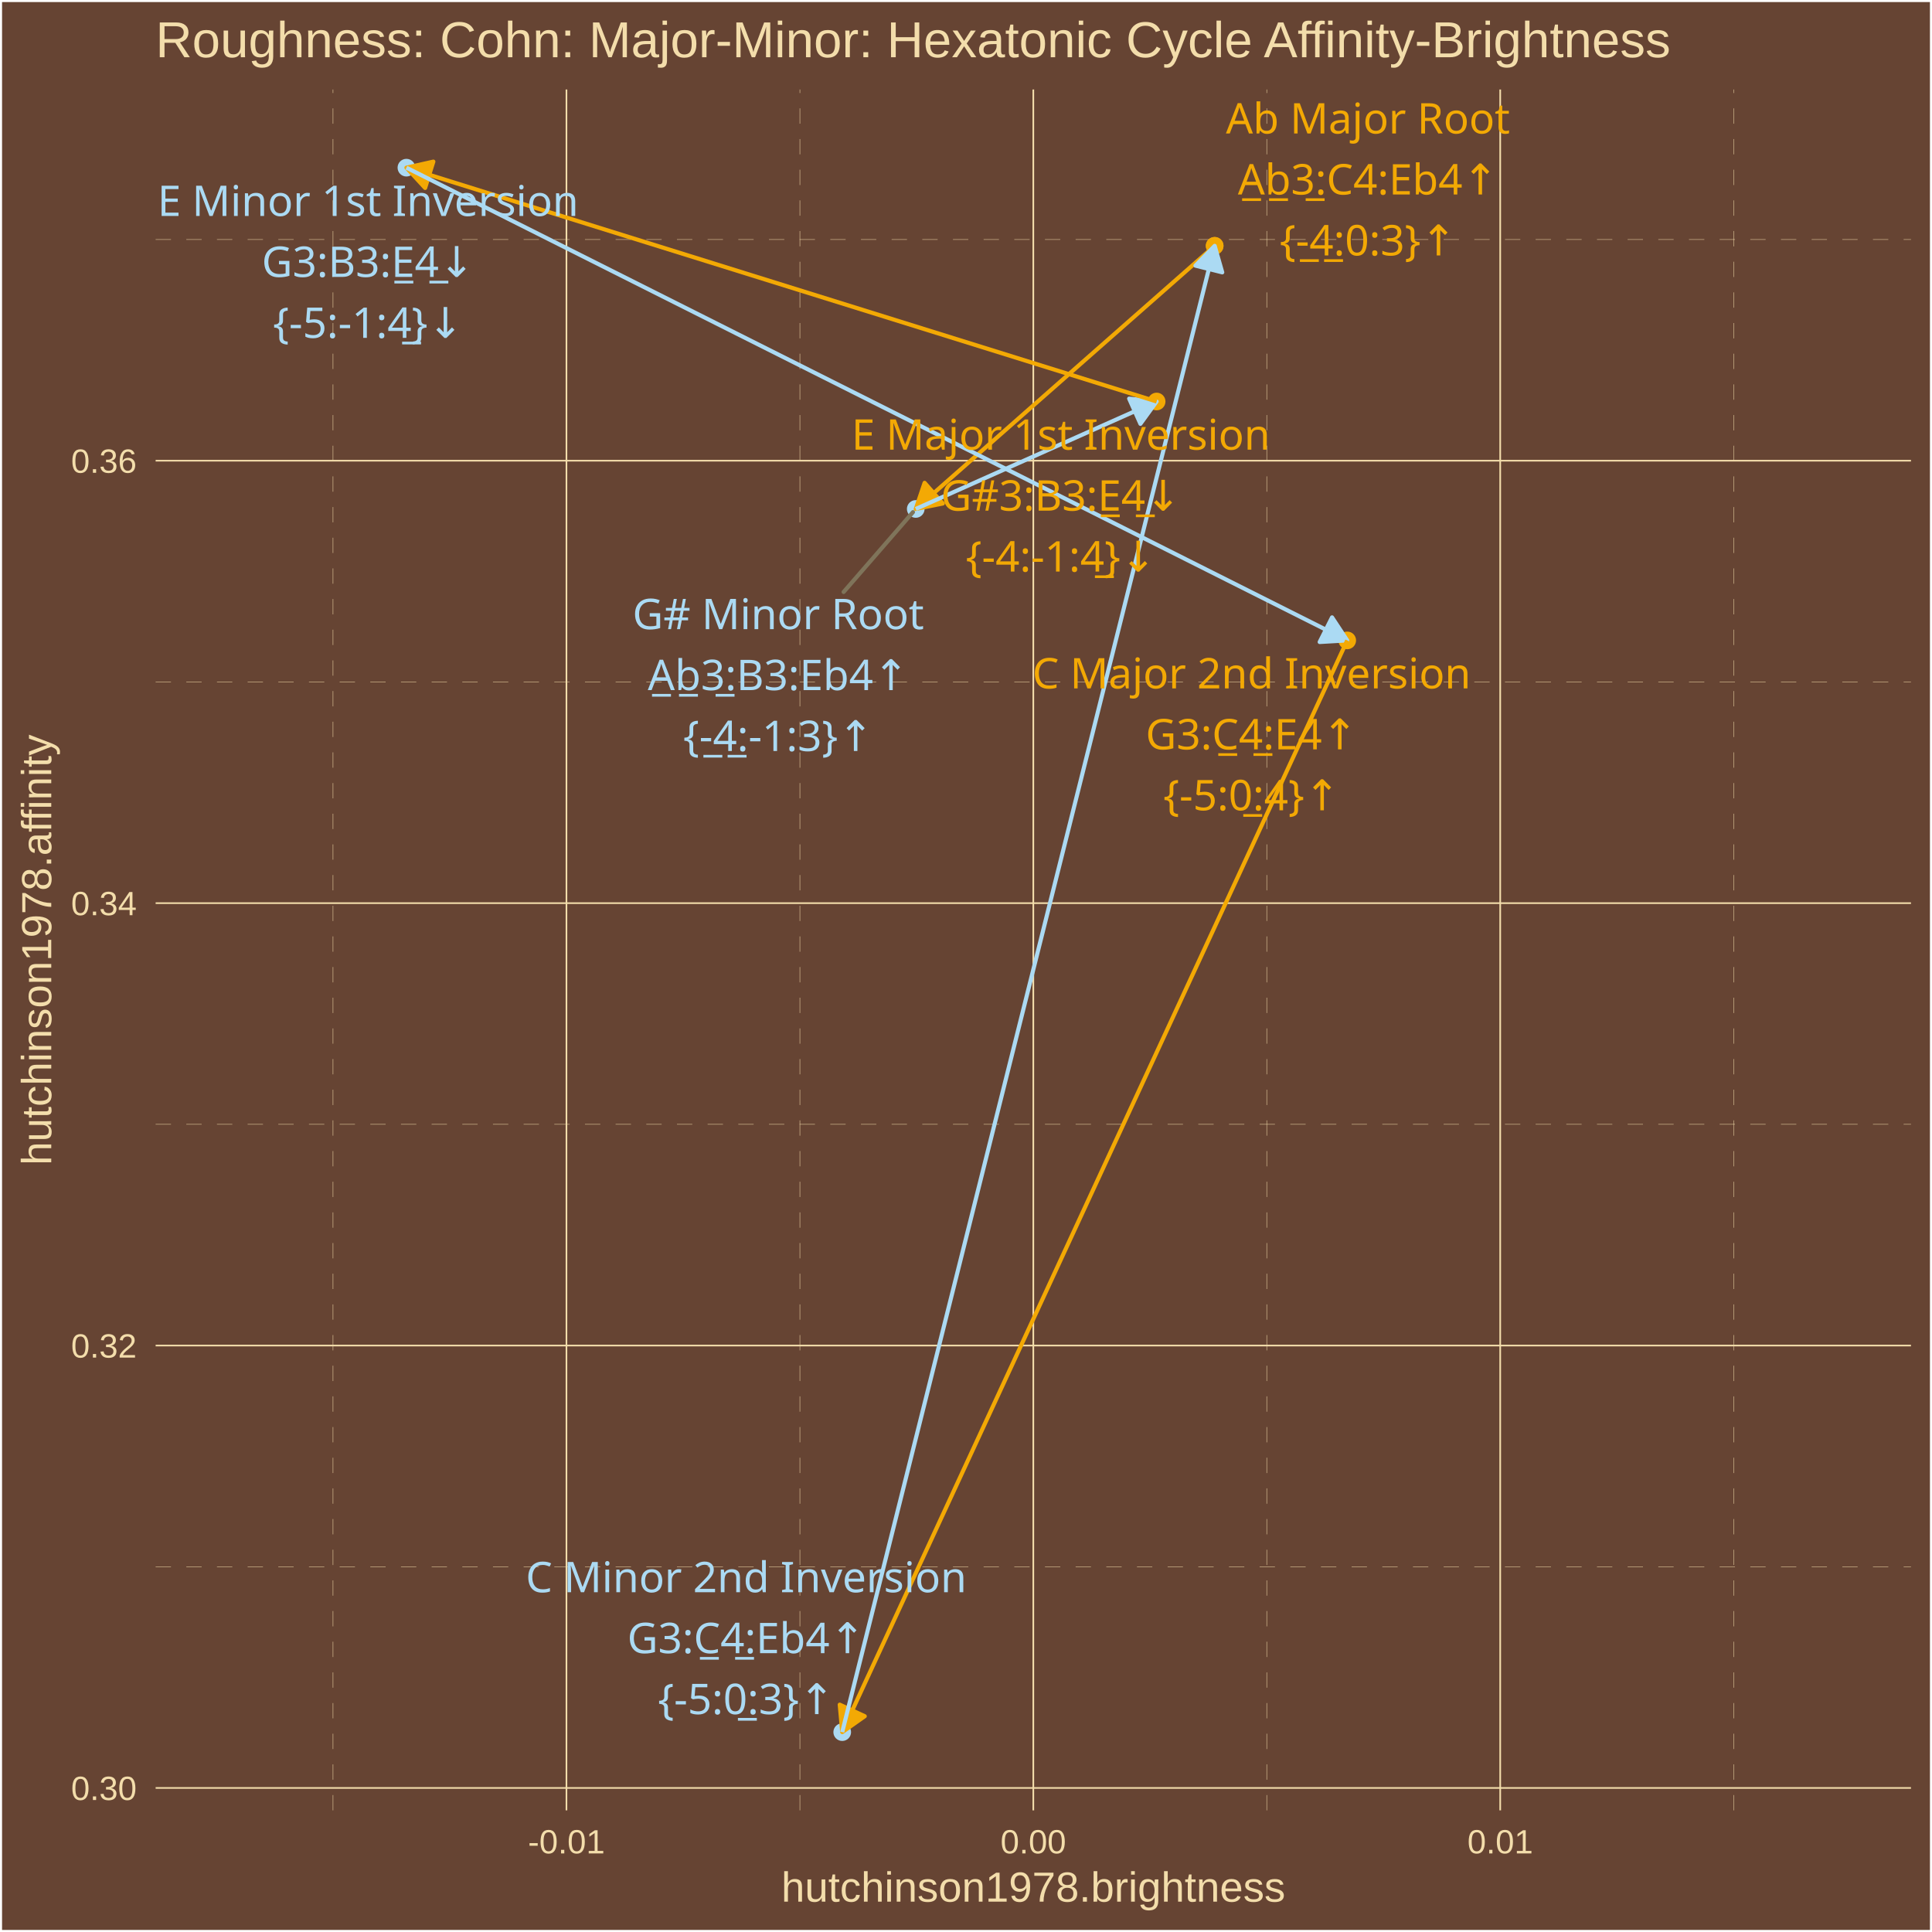
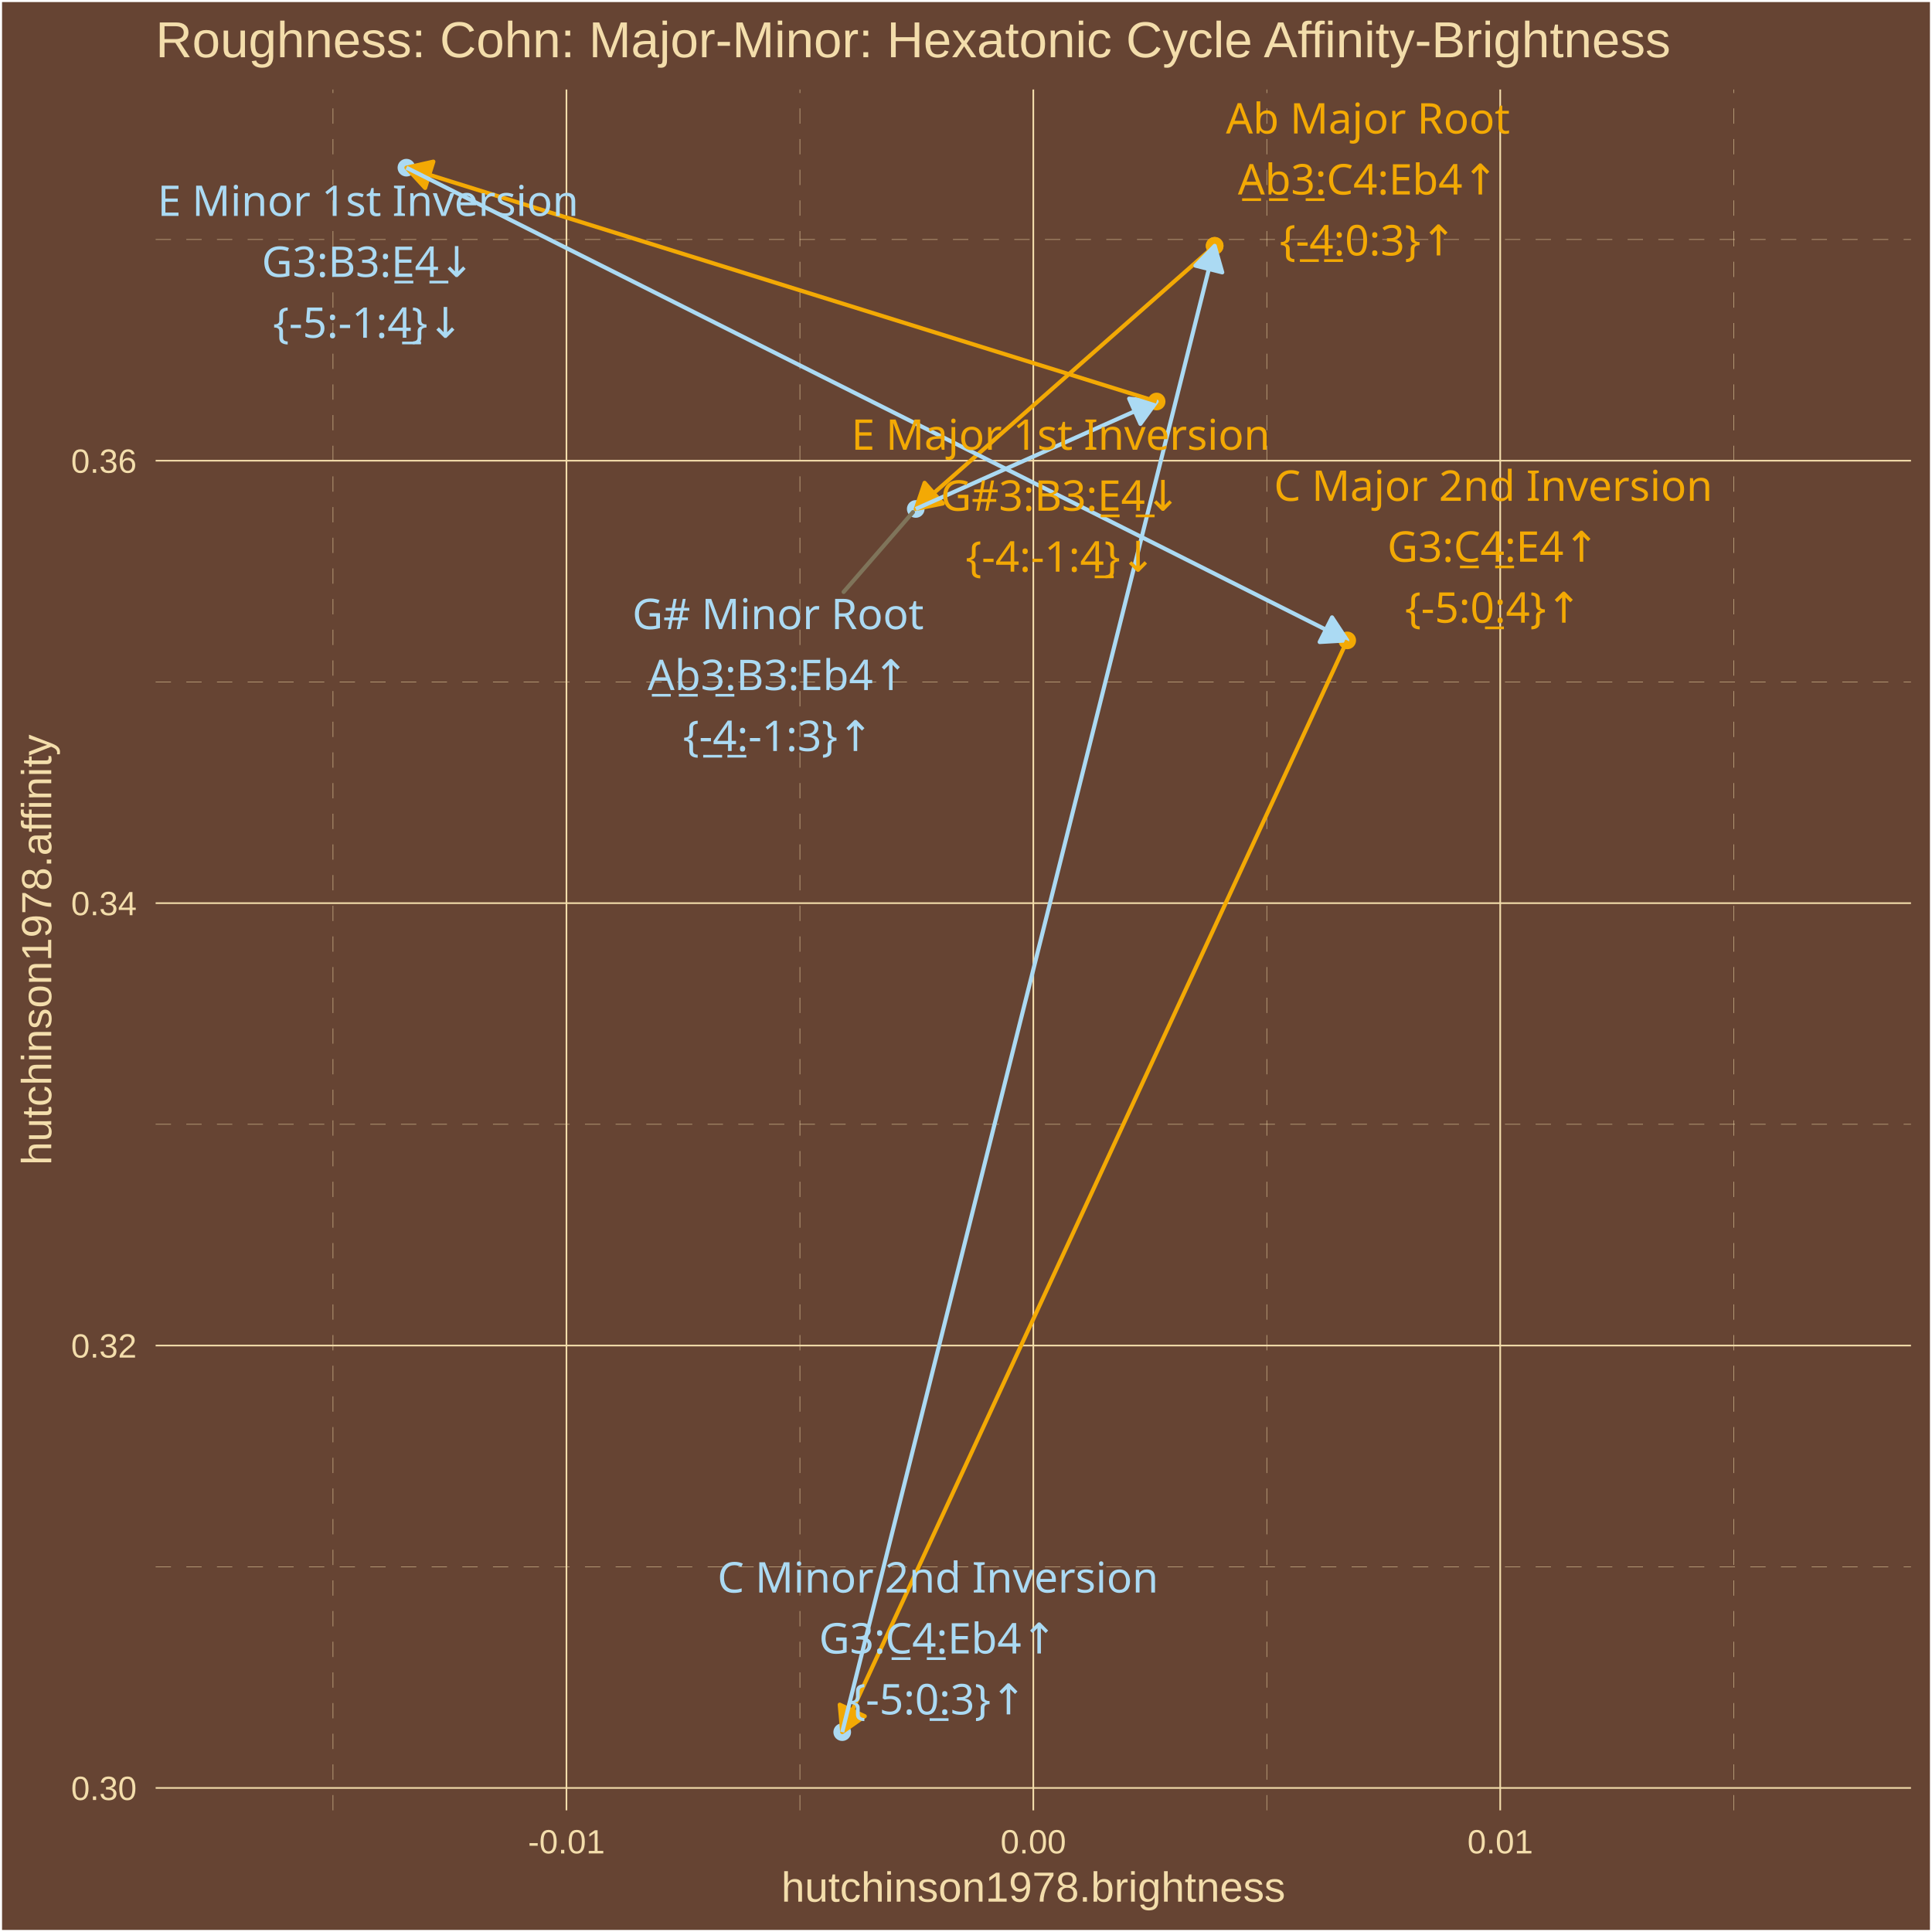
<svg xmlns="http://www.w3.org/2000/svg" class="svglite" width="504.00pt" height="504.00pt" viewBox="0 0 504.00 504.00">
  <defs>
    <style type="text/css">
    .svglite line, .svglite polyline, .svglite polygon, .svglite path, .svglite rect, .svglite circle {
      fill: none;
      stroke: #000000;
      stroke-linecap: round;
      stroke-linejoin: round;
      stroke-miterlimit: 10.00;
    }
    .svglite text {
      white-space: pre;
    }
  </style>
  </defs>
  <rect width="100%" height="100%" style="stroke: none; fill: #664433;" />
  <defs>
    <clipPath id="cpMC4wMHw1MDQuMDB8MC4wMHw1MDQuMDA=">
      <rect x="0.00" y="0.00" width="504.00" height="504.00" />
    </clipPath>
  </defs>
  <g clip-path="url(#cpMC4wMHw1MDQuMDB8MC4wMHw1MDQuMDA=)">
    <rect x="0.00" y="-0" width="504.00" height="504.00" style="stroke-width: 1.07; stroke: #FFFFFF; fill: #664433;" />
  </g>
  <defs>
    <clipPath id="cpNDAuNjB8NDk4LjUyfDIzLjM0fDQ3Mi4yNw==">
      <rect x="40.60" y="23.34" width="457.92" height="448.93" />
    </clipPath>
  </defs>
  <g clip-path="url(#cpNDAuNjB8NDk4LjUyfDIzLjM0fDQ3Mi4yNw==)">
    <rect x="40.60" y="23.34" width="457.92" height="448.93" style="stroke-width: 1.07; stroke: none; fill: #664433;" />
    <polyline points="40.60,408.72 498.52,408.72 " style="stroke-width: 0.11; stroke: #F3DDAB; stroke-dasharray: 4.00,4.00; stroke-linecap: butt;" />
    <polyline points="40.60,293.30 498.52,293.30 " style="stroke-width: 0.11; stroke: #F3DDAB; stroke-dasharray: 4.00,4.00; stroke-linecap: butt;" />
    <polyline points="40.60,177.89 498.52,177.89 " style="stroke-width: 0.11; stroke: #F3DDAB; stroke-dasharray: 4.00,4.00; stroke-linecap: butt;" />
    <polyline points="40.60,62.48 498.52,62.48 " style="stroke-width: 0.11; stroke: #F3DDAB; stroke-dasharray: 4.00,4.00; stroke-linecap: butt;" />
    <polyline points="86.87,472.27 86.87,23.34 " style="stroke-width: 0.11; stroke: #F3DDAB; stroke-dasharray: 4.00,4.00; stroke-linecap: butt;" />
    <polyline points="208.67,472.27 208.67,23.34 " style="stroke-width: 0.11; stroke: #F3DDAB; stroke-dasharray: 4.00,4.00; stroke-linecap: butt;" />
    <polyline points="330.46,472.27 330.46,23.34 " style="stroke-width: 0.11; stroke: #F3DDAB; stroke-dasharray: 4.00,4.00; stroke-linecap: butt;" />
    <polyline points="452.25,472.27 452.25,23.34 " style="stroke-width: 0.11; stroke: #F3DDAB; stroke-dasharray: 4.00,4.00; stroke-linecap: butt;" />
    <polyline points="40.60,466.42 498.52,466.42 " style="stroke-width: 0.43; stroke: #F3DDAB; stroke-linecap: butt;" />
    <polyline points="40.60,351.01 498.52,351.01 " style="stroke-width: 0.43; stroke: #F3DDAB; stroke-linecap: butt;" />
    <polyline points="40.60,235.60 498.52,235.60 " style="stroke-width: 0.43; stroke: #F3DDAB; stroke-linecap: butt;" />
    <polyline points="40.60,120.18 498.52,120.18 " style="stroke-width: 0.43; stroke: #F3DDAB; stroke-linecap: butt;" />
    <polyline points="147.77,472.27 147.77,23.34 " style="stroke-width: 0.43; stroke: #F3DDAB; stroke-linecap: butt;" />
    <polyline points="269.56,472.27 269.56,23.34 " style="stroke-width: 0.43; stroke: #F3DDAB; stroke-linecap: butt;" />
    <polyline points="391.36,472.27 391.36,23.34 " style="stroke-width: 0.43; stroke: #F3DDAB; stroke-linecap: butt;" />
    <circle cx="316.87" cy="64.13" r="1.95" style="stroke-width: 0.71; stroke: #F3A904; fill: #F3A904;" />
    <circle cx="238.89" cy="132.77" r="1.95" style="stroke-width: 0.71; stroke: #ABDAF3; fill: #ABDAF3;" />
    <circle cx="301.73" cy="104.74" r="1.95" style="stroke-width: 0.71; stroke: #F3A904; fill: #F3A904;" />
    <circle cx="106.02" cy="43.74" r="1.95" style="stroke-width: 0.71; stroke: #ABDAF3; fill: #ABDAF3;" />
    <circle cx="351.45" cy="167.06" r="1.95" style="stroke-width: 0.71; stroke: #F3A904; fill: #F3A904;" />
    <circle cx="219.71" cy="451.86" r="1.95" style="stroke-width: 0.71; stroke: #ABDAF3; fill: #ABDAF3;" />
    <circle cx="316.87" cy="64.13" r="1.95" style="stroke-width: 0.71; stroke: #F3A904; fill: #F3A904;" />
    <line x1="316.87" y1="64.13" x2="238.89" y2="132.77" style="stroke-width: 1.07; stroke: #F3A904; stroke-linecap: butt;" />
    <polygon points="241.20,125.95 238.89,132.77 245.95,131.35 " style="stroke-width: 1.07; stroke: #F3A904; stroke-linecap: butt; fill: #F3A904;" />
    <line x1="238.89" y1="132.77" x2="301.73" y2="104.74" style="stroke-width: 1.07; stroke: #ABDAF3; stroke-linecap: butt;" />
    <polygon points="297.50,110.57 301.73,104.74 294.56,103.99 " style="stroke-width: 1.07; stroke: #ABDAF3; stroke-linecap: butt; fill: #ABDAF3;" />
    <line x1="301.73" y1="104.74" x2="106.02" y2="43.74" style="stroke-width: 1.07; stroke: #F3A904; stroke-linecap: butt;" />
    <polygon points="113.05,42.16 106.02,43.74 110.90,49.03 " style="stroke-width: 1.07; stroke: #F3A904; stroke-linecap: butt; fill: #F3A904;" />
    <line x1="106.02" y1="43.74" x2="351.45" y2="167.06" style="stroke-width: 1.07; stroke: #ABDAF3; stroke-linecap: butt;" />
    <polygon points="344.26,167.48 351.45,167.06 347.49,161.05 " style="stroke-width: 1.07; stroke: #ABDAF3; stroke-linecap: butt; fill: #ABDAF3;" />
    <line x1="351.45" y1="167.06" x2="219.71" y2="451.86" style="stroke-width: 1.07; stroke: #F3A904; stroke-linecap: butt;" />
    <polygon points="219.06,444.69 219.71,451.86 225.59,447.71 " style="stroke-width: 1.07; stroke: #F3A904; stroke-linecap: butt; fill: #F3A904;" />
    <line x1="219.71" y1="451.86" x2="316.87" y2="64.13" style="stroke-width: 1.07; stroke: #ABDAF3; stroke-linecap: butt;" />
    <polygon points="318.85,71.05 316.87,64.13 311.86,69.30 " style="stroke-width: 1.07; stroke: #ABDAF3; stroke-linecap: butt; fill: #ABDAF3;" />
-     <line x1="220.08" y1="154.43" x2="238.16" y2="133.61" style="stroke-width: 1.07; stroke: #7F745A;" />
+     <line x1="220.08" y1="154.42" x2="238.16" y2="133.61" style="stroke-width: 1.07; stroke: #7F745A;" />
    <text x="356.85" y="34.83" text-anchor="middle" style="font-size: 11.04px;fill: #F3A904; font-family: &quot;Arial Unicode MS&quot;;" textLength="70.50px" lengthAdjust="spacingAndGlyphs">Ab Major Root</text>
    <text x="356.85" y="50.73" text-anchor="middle" style="font-size: 11.04px;fill: #F3A904; font-family: &quot;Arial Unicode MS&quot;;" textLength="67.35px" lengthAdjust="spacingAndGlyphs">A̲b̲3̲:C4:Eb4↑</text>
    <text x="356.85" y="66.63" text-anchor="middle" style="font-size: 11.04px;fill: #F3A904; font-family: &quot;Arial Unicode MS&quot;;" textLength="43.44px" lengthAdjust="spacingAndGlyphs">{-̲4̲:0:3}↑</text>
-     <text x="203.02" y="164.13" text-anchor="middle" style="font-size: 11.04px;fill: #ABDAF3; font-family: &quot;Arial Unicode MS&quot;;" textLength="71.73px" lengthAdjust="spacingAndGlyphs">G# Minor Root</text>
-     <text x="203.02" y="180.03" text-anchor="middle" style="font-size: 11.04px;fill: #ABDAF3; font-family: &quot;Arial Unicode MS&quot;;" textLength="66.74px" lengthAdjust="spacingAndGlyphs">A̲b̲3̲:B3:Eb4↑</text>
-     <text x="203.02" y="195.92" text-anchor="middle" style="font-size: 11.04px;fill: #ABDAF3; font-family: &quot;Arial Unicode MS&quot;;" textLength="47.12px" lengthAdjust="spacingAndGlyphs">{-̲4̲:-1:3}↑</text>
-     <text x="276.74" y="117.31" text-anchor="middle" style="font-size: 11.04px;fill: #F3A904; font-family: &quot;Arial Unicode MS&quot;;" textLength="103.61px" lengthAdjust="spacingAndGlyphs">E Major 1st Inversion</text>
-     <text x="276.74" y="133.21" text-anchor="middle" style="font-size: 11.04px;fill: #F3A904; font-family: &quot;Arial Unicode MS&quot;;" textLength="61.83px" lengthAdjust="spacingAndGlyphs">G#3:B3:E̲4̲↓</text>
-     <text x="276.74" y="149.10" text-anchor="middle" style="font-size: 11.04px;fill: #F3A904; font-family: &quot;Arial Unicode MS&quot;;" textLength="47.12px" lengthAdjust="spacingAndGlyphs">{-4:-1:4̲}↓</text>
-     <text x="96.01" y="56.34" text-anchor="middle" style="font-size: 11.04px;fill: #ABDAF3; font-family: &quot;Arial Unicode MS&quot;;" textLength="103.61px" lengthAdjust="spacingAndGlyphs">E Minor 1st Inversion</text>
-     <text x="96.01" y="72.24" text-anchor="middle" style="font-size: 11.04px;fill: #ABDAF3; font-family: &quot;Arial Unicode MS&quot;;" textLength="55.70px" lengthAdjust="spacingAndGlyphs">G3:B3:E̲4̲↓</text>
-     <text x="96.01" y="88.14" text-anchor="middle" style="font-size: 11.04px;fill: #ABDAF3; font-family: &quot;Arial Unicode MS&quot;;" textLength="47.12px" lengthAdjust="spacingAndGlyphs">{-5:-1:4̲}↓</text>
-     <text x="326.49" y="179.59" text-anchor="middle" style="font-size: 11.04px;fill: #F3A904; font-family: &quot;Arial Unicode MS&quot;;" textLength="107.90px" lengthAdjust="spacingAndGlyphs">C Major 2nd Inversion</text>
-     <text x="326.49" y="195.49" text-anchor="middle" style="font-size: 11.04px;fill: #F3A904; font-family: &quot;Arial Unicode MS&quot;;" textLength="56.30px" lengthAdjust="spacingAndGlyphs">G3:C̲4̲:E4↑</text>
-     <text x="326.49" y="211.38" text-anchor="middle" style="font-size: 11.04px;fill: #F3A904; font-family: &quot;Arial Unicode MS&quot;;" textLength="43.44px" lengthAdjust="spacingAndGlyphs">{-5:0̲:4}↑</text>
-     <text x="194.66" y="415.37" text-anchor="middle" style="font-size: 11.04px;fill: #ABDAF3; font-family: &quot;Arial Unicode MS&quot;;" textLength="107.90px" lengthAdjust="spacingAndGlyphs">C Minor 2nd Inversion</text>
-     <text x="194.66" y="431.26" text-anchor="middle" style="font-size: 11.04px;fill: #ABDAF3; font-family: &quot;Arial Unicode MS&quot;;" textLength="62.44px" lengthAdjust="spacingAndGlyphs">G3:C̲4̲:Eb4↑</text>
-     <text x="194.66" y="447.16" text-anchor="middle" style="font-size: 11.04px;fill: #ABDAF3; font-family: &quot;Arial Unicode MS&quot;;" textLength="43.44px" lengthAdjust="spacingAndGlyphs">{-5:0̲:3}↑</text>
+     <text x="202.97" y="164.12" text-anchor="middle" style="font-size: 11.04px;fill: #ABDAF3; font-family: &quot;Arial Unicode MS&quot;;" textLength="71.73px" lengthAdjust="spacingAndGlyphs">G# Minor Root</text>
+     <text x="202.97" y="180.02" text-anchor="middle" style="font-size: 11.04px;fill: #ABDAF3; font-family: &quot;Arial Unicode MS&quot;;" textLength="66.74px" lengthAdjust="spacingAndGlyphs">A̲b̲3̲:B3:Eb4↑</text>
+     <text x="202.97" y="195.92" text-anchor="middle" style="font-size: 11.04px;fill: #ABDAF3; font-family: &quot;Arial Unicode MS&quot;;" textLength="47.12px" lengthAdjust="spacingAndGlyphs">{-̲4̲:-1:3}↑</text>
+     <text x="276.69" y="117.33" text-anchor="middle" style="font-size: 11.04px;fill: #F3A904; font-family: &quot;Arial Unicode MS&quot;;" textLength="103.61px" lengthAdjust="spacingAndGlyphs">E Major 1st Inversion</text>
+     <text x="276.69" y="133.23" text-anchor="middle" style="font-size: 11.04px;fill: #F3A904; font-family: &quot;Arial Unicode MS&quot;;" textLength="61.83px" lengthAdjust="spacingAndGlyphs">G#3:B3:E̲4̲↓</text>
+     <text x="276.69" y="149.13" text-anchor="middle" style="font-size: 11.04px;fill: #F3A904; font-family: &quot;Arial Unicode MS&quot;;" textLength="47.12px" lengthAdjust="spacingAndGlyphs">{-4:-1:4̲}↓</text>
+     <text x="96.01" y="56.33" text-anchor="middle" style="font-size: 11.04px;fill: #ABDAF3; font-family: &quot;Arial Unicode MS&quot;;" textLength="103.61px" lengthAdjust="spacingAndGlyphs">E Minor 1st Inversion</text>
+     <text x="96.01" y="72.23" text-anchor="middle" style="font-size: 11.04px;fill: #ABDAF3; font-family: &quot;Arial Unicode MS&quot;;" textLength="55.70px" lengthAdjust="spacingAndGlyphs">G3:B3:E̲4̲↓</text>
+     <text x="96.01" y="88.12" text-anchor="middle" style="font-size: 11.04px;fill: #ABDAF3; font-family: &quot;Arial Unicode MS&quot;;" textLength="47.12px" lengthAdjust="spacingAndGlyphs">{-5:-1:4̲}↓</text>
+     <text x="389.54" y="130.65" text-anchor="middle" style="font-size: 11.04px;fill: #F3A904; font-family: &quot;Arial Unicode MS&quot;;" textLength="107.90px" lengthAdjust="spacingAndGlyphs">C Major 2nd Inversion</text>
+     <text x="389.54" y="146.54" text-anchor="middle" style="font-size: 11.04px;fill: #F3A904; font-family: &quot;Arial Unicode MS&quot;;" textLength="56.30px" lengthAdjust="spacingAndGlyphs">G3:C̲4̲:E4↑</text>
+     <text x="389.54" y="162.44" text-anchor="middle" style="font-size: 11.04px;fill: #F3A904; font-family: &quot;Arial Unicode MS&quot;;" textLength="43.44px" lengthAdjust="spacingAndGlyphs">{-5:0̲:4}↑</text>
+     <text x="244.67" y="415.44" text-anchor="middle" style="font-size: 11.04px;fill: #ABDAF3; font-family: &quot;Arial Unicode MS&quot;;" textLength="107.90px" lengthAdjust="spacingAndGlyphs">C Minor 2nd Inversion</text>
+     <text x="244.67" y="431.34" text-anchor="middle" style="font-size: 11.04px;fill: #ABDAF3; font-family: &quot;Arial Unicode MS&quot;;" textLength="62.44px" lengthAdjust="spacingAndGlyphs">G3:C̲4̲:Eb4↑</text>
+     <text x="244.67" y="447.23" text-anchor="middle" style="font-size: 11.04px;fill: #ABDAF3; font-family: &quot;Arial Unicode MS&quot;;" textLength="43.44px" lengthAdjust="spacingAndGlyphs">{-5:0̲:3}↑</text>
  </g>
  <g clip-path="url(#cpMC4wMHw1MDQuMDB8MC4wMHw1MDQuMDA=)">
    <text x="35.67" y="469.57" text-anchor="end" style="font-size: 8.80px;fill: #F3DDAB; font-family: &quot;Arial&quot;;" textLength="17.13px" lengthAdjust="spacingAndGlyphs">0.30</text>
    <text x="35.67" y="354.16" text-anchor="end" style="font-size: 8.80px;fill: #F3DDAB; font-family: &quot;Arial&quot;;" textLength="17.13px" lengthAdjust="spacingAndGlyphs">0.32</text>
    <text x="35.67" y="238.75" text-anchor="end" style="font-size: 8.80px;fill: #F3DDAB; font-family: &quot;Arial&quot;;" textLength="17.13px" lengthAdjust="spacingAndGlyphs">0.34</text>
    <text x="35.67" y="123.34" text-anchor="end" style="font-size: 8.80px;fill: #F3DDAB; font-family: &quot;Arial&quot;;" textLength="17.13px" lengthAdjust="spacingAndGlyphs">0.36</text>
    <text x="147.77" y="483.50" text-anchor="middle" style="font-size: 8.80px;fill: #F3DDAB; font-family: &quot;Arial&quot;;" textLength="20.06px" lengthAdjust="spacingAndGlyphs">-0.01</text>
    <text x="269.56" y="483.50" text-anchor="middle" style="font-size: 8.80px;fill: #F3DDAB; font-family: &quot;Arial&quot;;" textLength="17.13px" lengthAdjust="spacingAndGlyphs">0.00</text>
    <text x="391.36" y="483.50" text-anchor="middle" style="font-size: 8.80px;fill: #F3DDAB; font-family: &quot;Arial&quot;;" textLength="17.13px" lengthAdjust="spacingAndGlyphs">0.01</text>
    <text x="269.56" y="496.09" text-anchor="middle" style="font-size: 11.00px;fill: #F3DDAB; font-family: &quot;Arial&quot;;" textLength="131.51px" lengthAdjust="spacingAndGlyphs">hutchinson1978.brightness</text>
    <text transform="translate(13.37,247.80) rotate(-90)" text-anchor="middle" style="font-size: 11.00px;fill: #F3DDAB; font-family: &quot;Arial&quot;;" textLength="112.53px" lengthAdjust="spacingAndGlyphs">hutchinson1978.affinity</text>
    <text x="40.60" y="14.94" style="font-size: 13.20px;fill: #F3DDAB; font-family: &quot;Arial&quot;;" textLength="395.89px" lengthAdjust="spacingAndGlyphs">Roughness: Cohn: Major-Minor: Hexatonic Cycle Affinity-Brightness</text>
  </g>
</svg>
